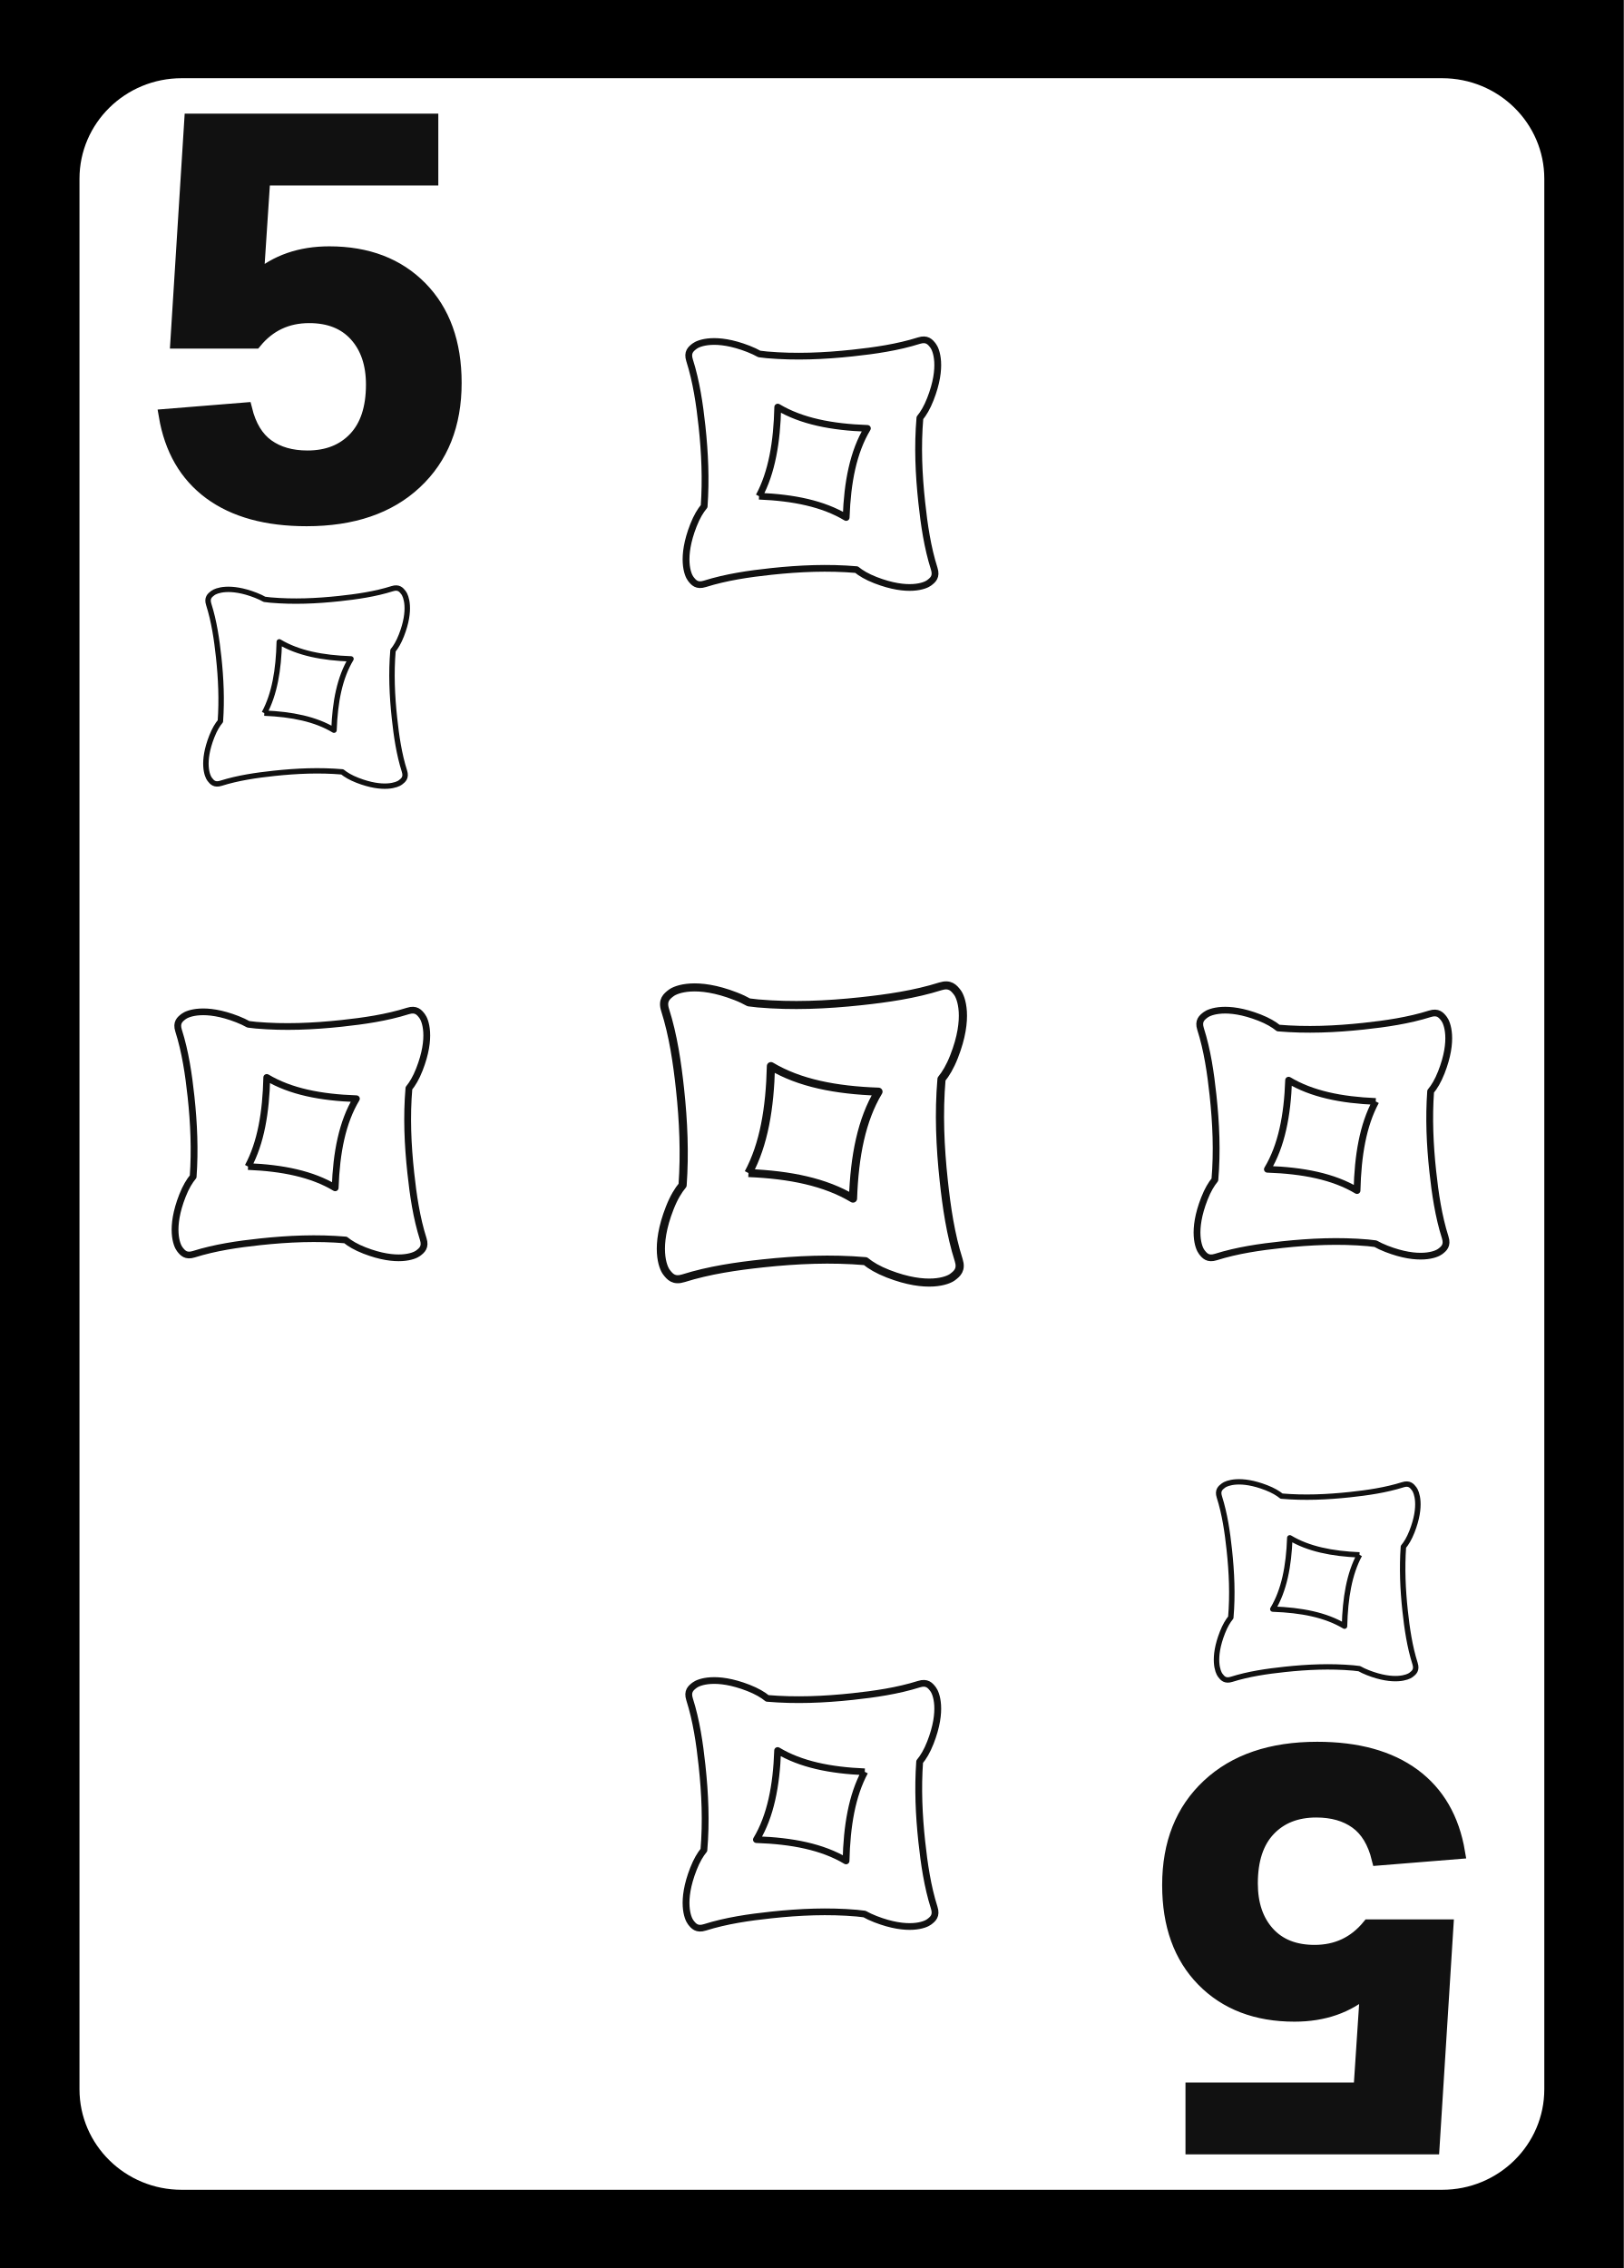
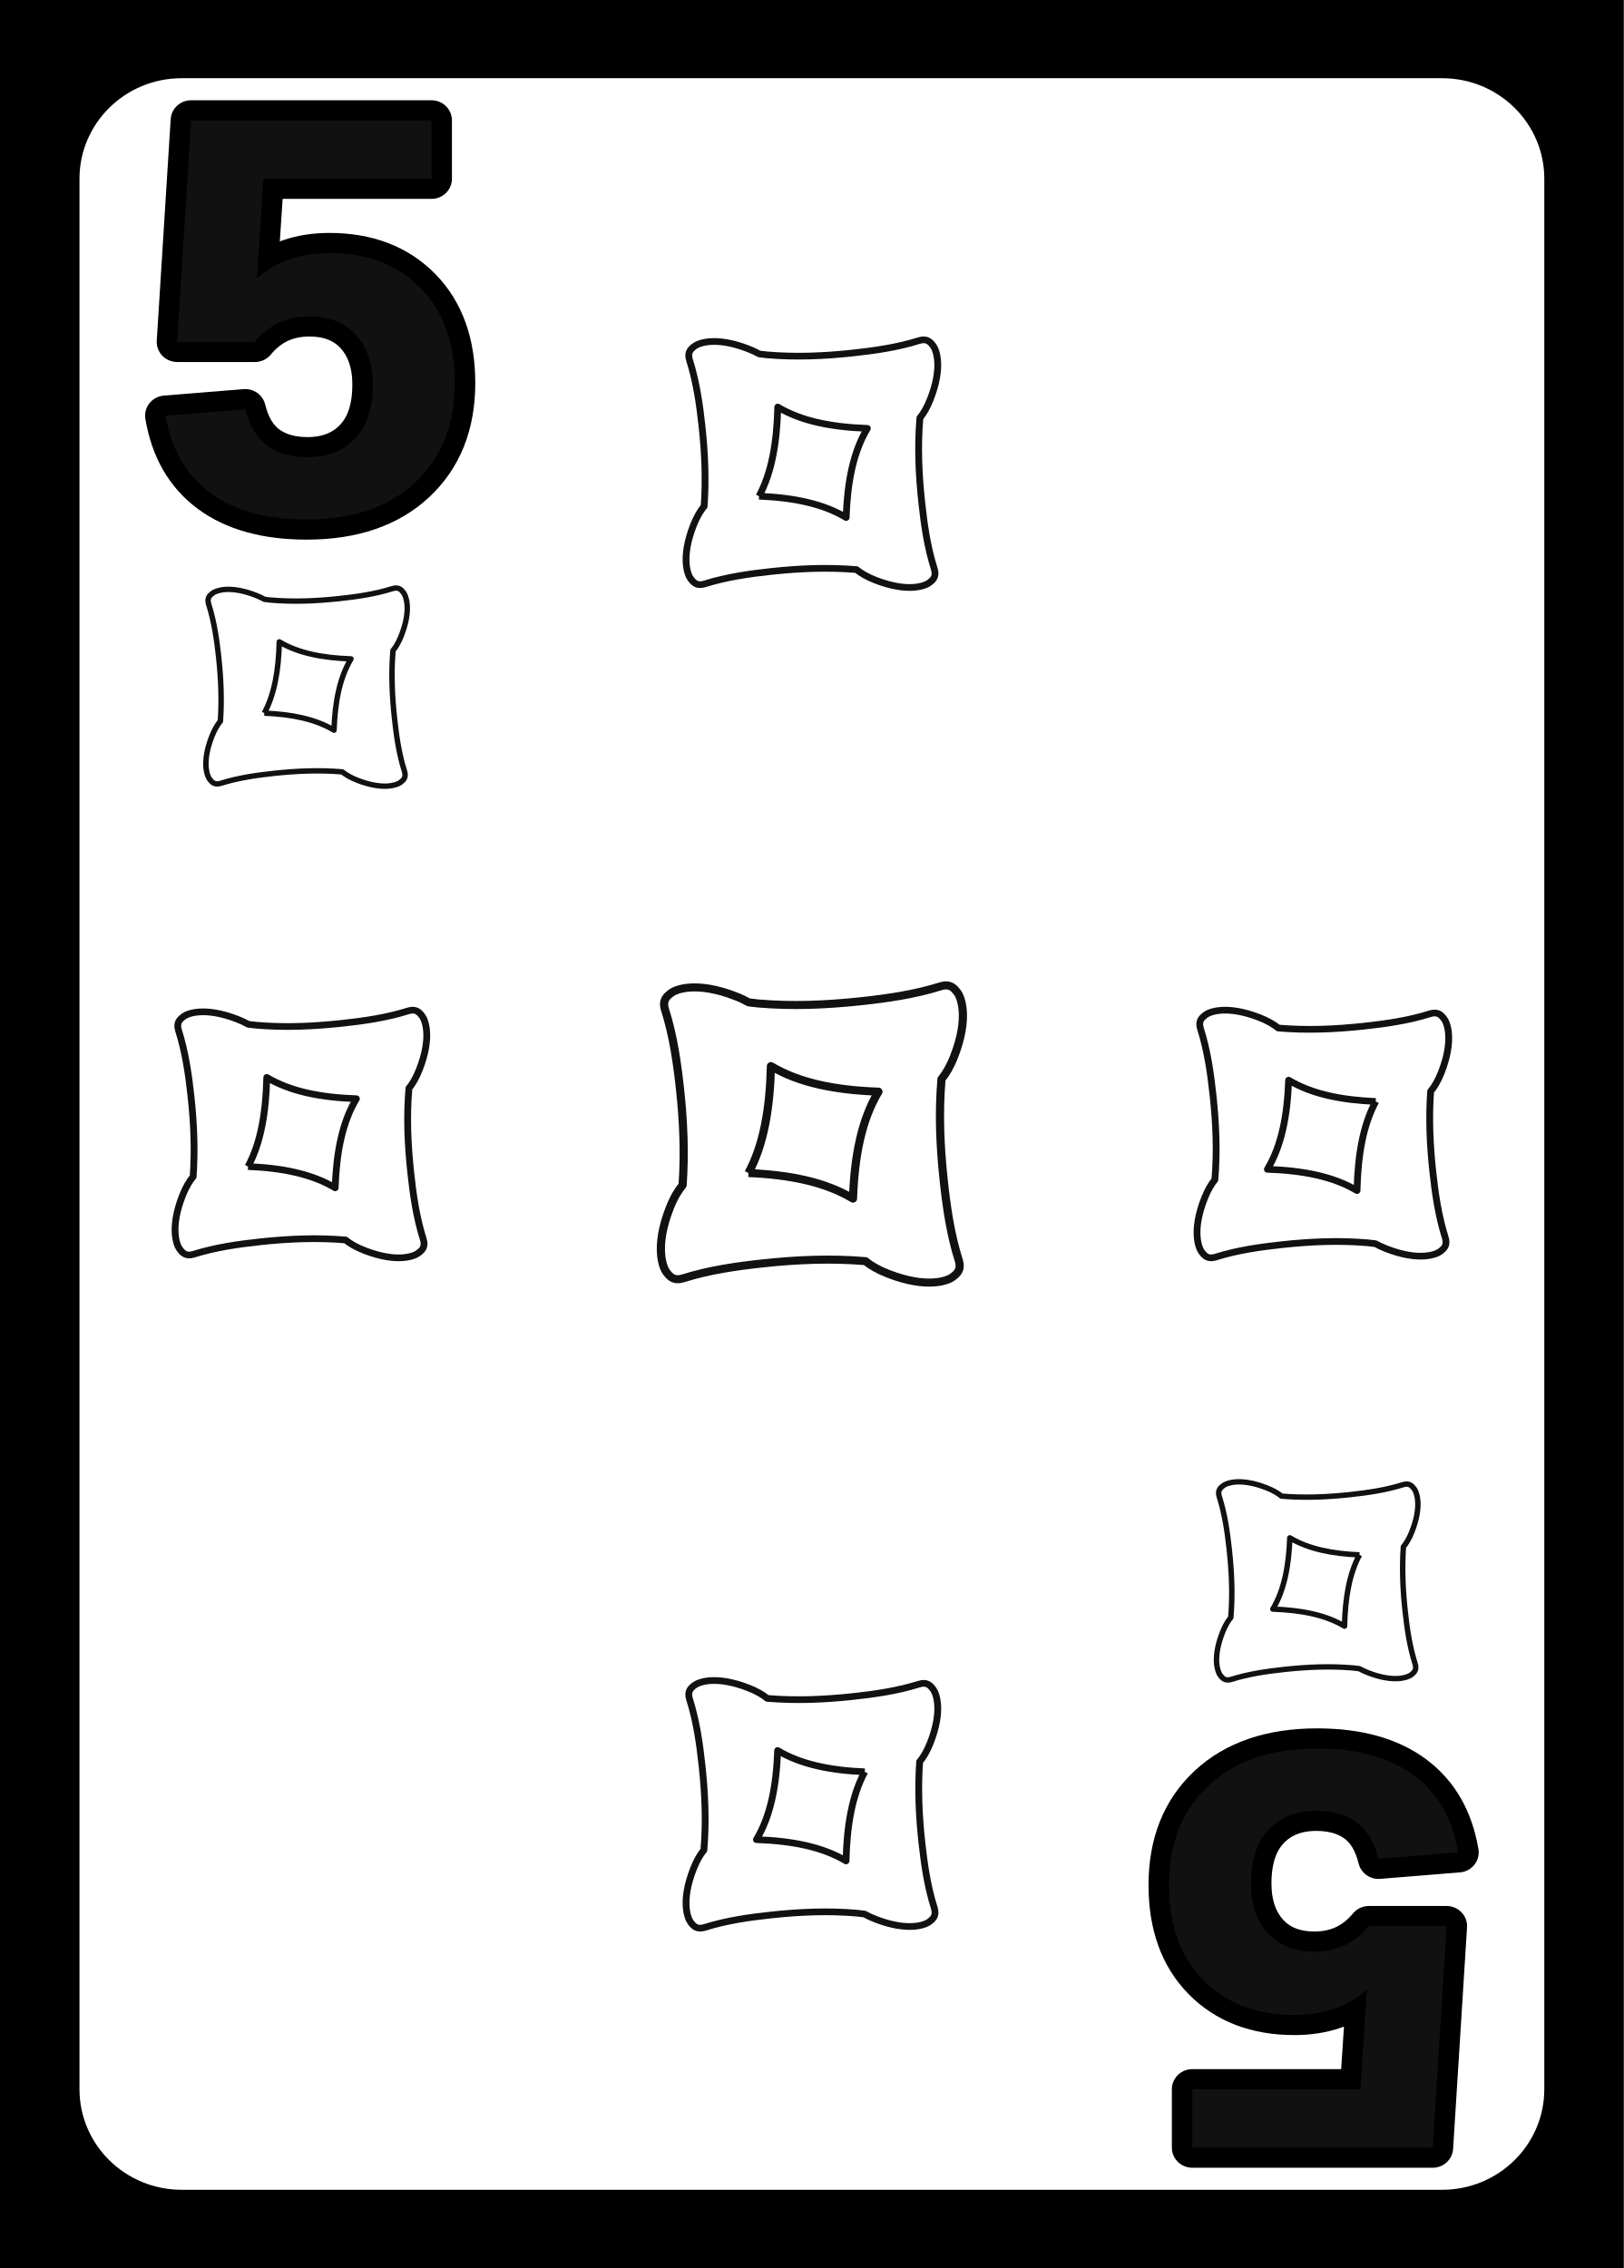
<svg xmlns="http://www.w3.org/2000/svg" width="63mm" height="88mm" viewBox="0 0 286 406" preserveAspectRatio="none" role="img" aria-labelledby="title">
  <defs>
    <linearGradient id="rainbow" x1="0" y1="0" x2="1" y2="1">
      <stop offset="0" stop-color="#ff3535" />
      <stop offset=".25" stop-color="#ffdf00" />
      <stop offset=".5" stop-color="#02ca00" />
      <stop offset=".75" stop-color="#1683ff" />
      <stop offset="1" stop-color="#ae46df" />
    </linearGradient>
+     <linearGradient id="rainbow-number" x1="0%" y1="0%" x2="0%" y2="100%">
+       <stop offset="0" stop-color="#ff2424" />
+       <stop offset=".25" stop-color="#ffd500" />
+       <stop offset=".5" stop-color="#00c83c" />
+       <stop offset=".75" stop-color="#087bff" />
+       <stop offset="1" stop-color="#a52fe3" />
+     </linearGradient>
  </defs>
  <rect width="286" height="406" fill="#000" />
  <rect x="14" y="14" width="258" height="378" rx="18" fill="white" />
  <rect x="14" y="14" width="258" height="378" rx="18" fill="#111" fill-opacity="0" />
-   <text x="26" y="92" font-family="Arial,Helvetica,sans-serif" font-size="102.4" font-weight="700" fill="#111" stroke="#111" stroke-width="2.4" paint-order="stroke fill">5</text>
+   <text x="26" y="92" font-family="Arial,Helvetica,sans-serif" font-size="102.4" font-weight="700" fill="#111" fill-opacity="1" stroke-linejoin="round" stroke="#000" stroke-width="7.2" paint-order="stroke fill">5</text>
  <g class="corner-suit-icon">
    <g transform="translate(54 123) rotate(0) scale(0.32)">
      <path d="M-23.281 14.563C-17.64 3.904 -15.397 -9.591 -15.033 -25.325C-4.63 -18.997 8.713 -16.345 24.43 -15.792C18.217 -5.273 15.623 8.216 15.083 24.097C4.925 17.896 -8.029 15.206 -23.281 14.563M48.383 17.425C47.039 4.788 46.493 -7.81 47.56 -20.479C49.118 -22.406 50.708 -25.083 52.159 -28.855C57.788 -43.425 54.691 -51.019 53.39 -52.761C52.09 -54.51 50.664 -56.189 47.127 -55.057C37.729 -52.042 27.659 -50.567 17.878 -49.505C5.339 -48.144 -7.174 -47.584 -19.763 -48.691C-20.856 -48.786 -22.012 -48.932 -23.168 -49.092C-24.538 -49.874 -26.121 -50.644 -27.986 -51.381C-42.378 -57.073 -49.879 -53.938 -51.6 -52.621C-53.328 -51.305 -54.986 -49.861 -53.868 -46.287C-50.891 -36.773 -49.433 -26.572 -48.384 -16.682C-47.121 -4.758 -46.612 7.141 -47.448 19.085C-49.044 21.018 -50.671 23.727 -52.16 27.588C-57.788 42.158 -54.691 49.758 -53.385 51.501C-52.084 53.249 -50.664 54.928 -47.128 53.79C-37.73 50.782 -27.66 49.3 -17.885 48.238C-5.371 46.883 7.111 46.33 19.656 47.424C21.566 49.014 24.223 50.636 27.98 52.124C42.372 57.816 49.879 54.681 51.594 53.364C53.327 52.047 54.98 50.604 53.868 47.03C50.884 37.516 49.426 27.314 48.383 17.425Z" fill="#fff" stroke="#111" stroke-width="3" stroke-linejoin="round" />
    </g>
  </g>
  <g transform="translate(286 406) rotate(180)">
-     <text x="26" y="92" font-family="Arial,Helvetica,sans-serif" font-size="102.4" font-weight="700" fill="#111" stroke="#111" stroke-width="2.4" paint-order="stroke fill">5</text>
+     <text x="26" y="92" font-family="Arial,Helvetica,sans-serif" font-size="102.4" font-weight="700" fill="#111" fill-opacity="1" stroke-linejoin="round" stroke="#000" stroke-width="7.2" paint-order="stroke fill">5</text>
    <g class="corner-suit-icon">
      <g transform="translate(54 123) rotate(0) scale(0.32)">
        <path d="M-23.281 14.563C-17.64 3.904 -15.397 -9.591 -15.033 -25.325C-4.63 -18.997 8.713 -16.345 24.43 -15.792C18.217 -5.273 15.623 8.216 15.083 24.097C4.925 17.896 -8.029 15.206 -23.281 14.563M48.383 17.425C47.039 4.788 46.493 -7.81 47.56 -20.479C49.118 -22.406 50.708 -25.083 52.159 -28.855C57.788 -43.425 54.691 -51.019 53.39 -52.761C52.09 -54.51 50.664 -56.189 47.127 -55.057C37.729 -52.042 27.659 -50.567 17.878 -49.505C5.339 -48.144 -7.174 -47.584 -19.763 -48.691C-20.856 -48.786 -22.012 -48.932 -23.168 -49.092C-24.538 -49.874 -26.121 -50.644 -27.986 -51.381C-42.378 -57.073 -49.879 -53.938 -51.6 -52.621C-53.328 -51.305 -54.986 -49.861 -53.868 -46.287C-50.891 -36.773 -49.433 -26.572 -48.384 -16.682C-47.121 -4.758 -46.612 7.141 -47.448 19.085C-49.044 21.018 -50.671 23.727 -52.16 27.588C-57.788 42.158 -54.691 49.758 -53.385 51.501C-52.084 53.249 -50.664 54.928 -47.128 53.79C-37.73 50.782 -27.66 49.3 -17.885 48.238C-5.371 46.883 7.111 46.33 19.656 47.424C21.566 49.014 24.223 50.636 27.98 52.124C42.372 57.816 49.879 54.681 51.594 53.364C53.327 52.047 54.98 50.604 53.868 47.03C50.884 37.516 49.426 27.314 48.383 17.425Z" fill="#fff" stroke="#111" stroke-width="3" stroke-linejoin="round" />
      </g>
    </g>
  </g>
  <g transform="translate(143 83) rotate(0) scale(0.4)">
    <path d="M-23.281 14.563C-17.64 3.904 -15.397 -9.591 -15.033 -25.325C-4.63 -18.997 8.713 -16.345 24.43 -15.792C18.217 -5.273 15.623 8.216 15.083 24.097C4.925 17.896 -8.029 15.206 -23.281 14.563M48.383 17.425C47.039 4.788 46.493 -7.81 47.56 -20.479C49.118 -22.406 50.708 -25.083 52.159 -28.855C57.788 -43.425 54.691 -51.019 53.39 -52.761C52.09 -54.51 50.664 -56.189 47.127 -55.057C37.729 -52.042 27.659 -50.567 17.878 -49.505C5.339 -48.144 -7.174 -47.584 -19.763 -48.691C-20.856 -48.786 -22.012 -48.932 -23.168 -49.092C-24.538 -49.874 -26.121 -50.644 -27.986 -51.381C-42.378 -57.073 -49.879 -53.938 -51.6 -52.621C-53.328 -51.305 -54.986 -49.861 -53.868 -46.287C-50.891 -36.773 -49.433 -26.572 -48.384 -16.682C-47.121 -4.758 -46.612 7.141 -47.448 19.085C-49.044 21.018 -50.671 23.727 -52.16 27.588C-57.788 42.158 -54.691 49.758 -53.385 51.501C-52.084 53.249 -50.664 54.928 -47.128 53.79C-37.73 50.782 -27.66 49.3 -17.885 48.238C-5.371 46.883 7.111 46.33 19.656 47.424C21.566 49.014 24.223 50.636 27.98 52.124C42.372 57.816 49.879 54.681 51.594 53.364C53.327 52.047 54.98 50.604 53.868 47.03C50.884 37.516 49.426 27.314 48.383 17.425Z" fill="#fff" stroke="#111" stroke-width="3" stroke-linejoin="round" />
  </g>
  <g transform="translate(143 323) rotate(180) scale(0.4)">
    <path d="M-23.281 14.563C-17.64 3.904 -15.397 -9.591 -15.033 -25.325C-4.63 -18.997 8.713 -16.345 24.43 -15.792C18.217 -5.273 15.623 8.216 15.083 24.097C4.925 17.896 -8.029 15.206 -23.281 14.563M48.383 17.425C47.039 4.788 46.493 -7.81 47.56 -20.479C49.118 -22.406 50.708 -25.083 52.159 -28.855C57.788 -43.425 54.691 -51.019 53.39 -52.761C52.09 -54.51 50.664 -56.189 47.127 -55.057C37.729 -52.042 27.659 -50.567 17.878 -49.505C5.339 -48.144 -7.174 -47.584 -19.763 -48.691C-20.856 -48.786 -22.012 -48.932 -23.168 -49.092C-24.538 -49.874 -26.121 -50.644 -27.986 -51.381C-42.378 -57.073 -49.879 -53.938 -51.6 -52.621C-53.328 -51.305 -54.986 -49.861 -53.868 -46.287C-50.891 -36.773 -49.433 -26.572 -48.384 -16.682C-47.121 -4.758 -46.612 7.141 -47.448 19.085C-49.044 21.018 -50.671 23.727 -52.16 27.588C-57.788 42.158 -54.691 49.758 -53.385 51.501C-52.084 53.249 -50.664 54.928 -47.128 53.79C-37.73 50.782 -27.66 49.3 -17.885 48.238C-5.371 46.883 7.111 46.33 19.656 47.424C21.566 49.014 24.223 50.636 27.98 52.124C42.372 57.816 49.879 54.681 51.594 53.364C53.327 52.047 54.98 50.604 53.868 47.03C50.884 37.516 49.426 27.314 48.383 17.425Z" fill="#fff" stroke="#111" stroke-width="3" stroke-linejoin="round" />
  </g>
  <g transform="translate(53 203) rotate(0) scale(0.4)">
    <path d="M-23.281 14.563C-17.64 3.904 -15.397 -9.591 -15.033 -25.325C-4.63 -18.997 8.713 -16.345 24.43 -15.792C18.217 -5.273 15.623 8.216 15.083 24.097C4.925 17.896 -8.029 15.206 -23.281 14.563M48.383 17.425C47.039 4.788 46.493 -7.81 47.56 -20.479C49.118 -22.406 50.708 -25.083 52.159 -28.855C57.788 -43.425 54.691 -51.019 53.39 -52.761C52.09 -54.51 50.664 -56.189 47.127 -55.057C37.729 -52.042 27.659 -50.567 17.878 -49.505C5.339 -48.144 -7.174 -47.584 -19.763 -48.691C-20.856 -48.786 -22.012 -48.932 -23.168 -49.092C-24.538 -49.874 -26.121 -50.644 -27.986 -51.381C-42.378 -57.073 -49.879 -53.938 -51.6 -52.621C-53.328 -51.305 -54.986 -49.861 -53.868 -46.287C-50.891 -36.773 -49.433 -26.572 -48.384 -16.682C-47.121 -4.758 -46.612 7.141 -47.448 19.085C-49.044 21.018 -50.671 23.727 -52.16 27.588C-57.788 42.158 -54.691 49.758 -53.385 51.501C-52.084 53.249 -50.664 54.928 -47.128 53.79C-37.73 50.782 -27.66 49.3 -17.885 48.238C-5.371 46.883 7.111 46.33 19.656 47.424C21.566 49.014 24.223 50.636 27.98 52.124C42.372 57.816 49.879 54.681 51.594 53.364C53.327 52.047 54.98 50.604 53.868 47.03C50.884 37.516 49.426 27.314 48.383 17.425Z" fill="#fff" stroke="#111" stroke-width="3" stroke-linejoin="round" />
  </g>
  <g transform="translate(233 203) rotate(180) scale(0.4)">
    <path d="M-23.281 14.563C-17.64 3.904 -15.397 -9.591 -15.033 -25.325C-4.63 -18.997 8.713 -16.345 24.43 -15.792C18.217 -5.273 15.623 8.216 15.083 24.097C4.925 17.896 -8.029 15.206 -23.281 14.563M48.383 17.425C47.039 4.788 46.493 -7.81 47.56 -20.479C49.118 -22.406 50.708 -25.083 52.159 -28.855C57.788 -43.425 54.691 -51.019 53.39 -52.761C52.09 -54.51 50.664 -56.189 47.127 -55.057C37.729 -52.042 27.659 -50.567 17.878 -49.505C5.339 -48.144 -7.174 -47.584 -19.763 -48.691C-20.856 -48.786 -22.012 -48.932 -23.168 -49.092C-24.538 -49.874 -26.121 -50.644 -27.986 -51.381C-42.378 -57.073 -49.879 -53.938 -51.6 -52.621C-53.328 -51.305 -54.986 -49.861 -53.868 -46.287C-50.891 -36.773 -49.433 -26.572 -48.384 -16.682C-47.121 -4.758 -46.612 7.141 -47.448 19.085C-49.044 21.018 -50.671 23.727 -52.16 27.588C-57.788 42.158 -54.691 49.758 -53.385 51.501C-52.084 53.249 -50.664 54.928 -47.128 53.79C-37.73 50.782 -27.66 49.3 -17.885 48.238C-5.371 46.883 7.111 46.33 19.656 47.424C21.566 49.014 24.223 50.636 27.98 52.124C42.372 57.816 49.879 54.681 51.594 53.364C53.327 52.047 54.98 50.604 53.868 47.03C50.884 37.516 49.426 27.314 48.383 17.425Z" fill="#fff" stroke="#111" stroke-width="3" stroke-linejoin="round" />
  </g>
  <g transform="translate(143 203) rotate(0) scale(0.48)">
    <path d="M-23.281 14.563C-17.64 3.904 -15.397 -9.591 -15.033 -25.325C-4.63 -18.997 8.713 -16.345 24.43 -15.792C18.217 -5.273 15.623 8.216 15.083 24.097C4.925 17.896 -8.029 15.206 -23.281 14.563M48.383 17.425C47.039 4.788 46.493 -7.81 47.56 -20.479C49.118 -22.406 50.708 -25.083 52.159 -28.855C57.788 -43.425 54.691 -51.019 53.39 -52.761C52.09 -54.51 50.664 -56.189 47.127 -55.057C37.729 -52.042 27.659 -50.567 17.878 -49.505C5.339 -48.144 -7.174 -47.584 -19.763 -48.691C-20.856 -48.786 -22.012 -48.932 -23.168 -49.092C-24.538 -49.874 -26.121 -50.644 -27.986 -51.381C-42.378 -57.073 -49.879 -53.938 -51.6 -52.621C-53.328 -51.305 -54.986 -49.861 -53.868 -46.287C-50.891 -36.773 -49.433 -26.572 -48.384 -16.682C-47.121 -4.758 -46.612 7.141 -47.448 19.085C-49.044 21.018 -50.671 23.727 -52.16 27.588C-57.788 42.158 -54.691 49.758 -53.385 51.501C-52.084 53.249 -50.664 54.928 -47.128 53.79C-37.73 50.782 -27.66 49.3 -17.885 48.238C-5.371 46.883 7.111 46.33 19.656 47.424C21.566 49.014 24.223 50.636 27.98 52.124C42.372 57.816 49.879 54.681 51.594 53.364C53.327 52.047 54.98 50.604 53.868 47.03C50.884 37.516 49.426 27.314 48.383 17.425Z" fill="#fff" stroke="#111" stroke-width="3" stroke-linejoin="round" />
  </g>
</svg>
